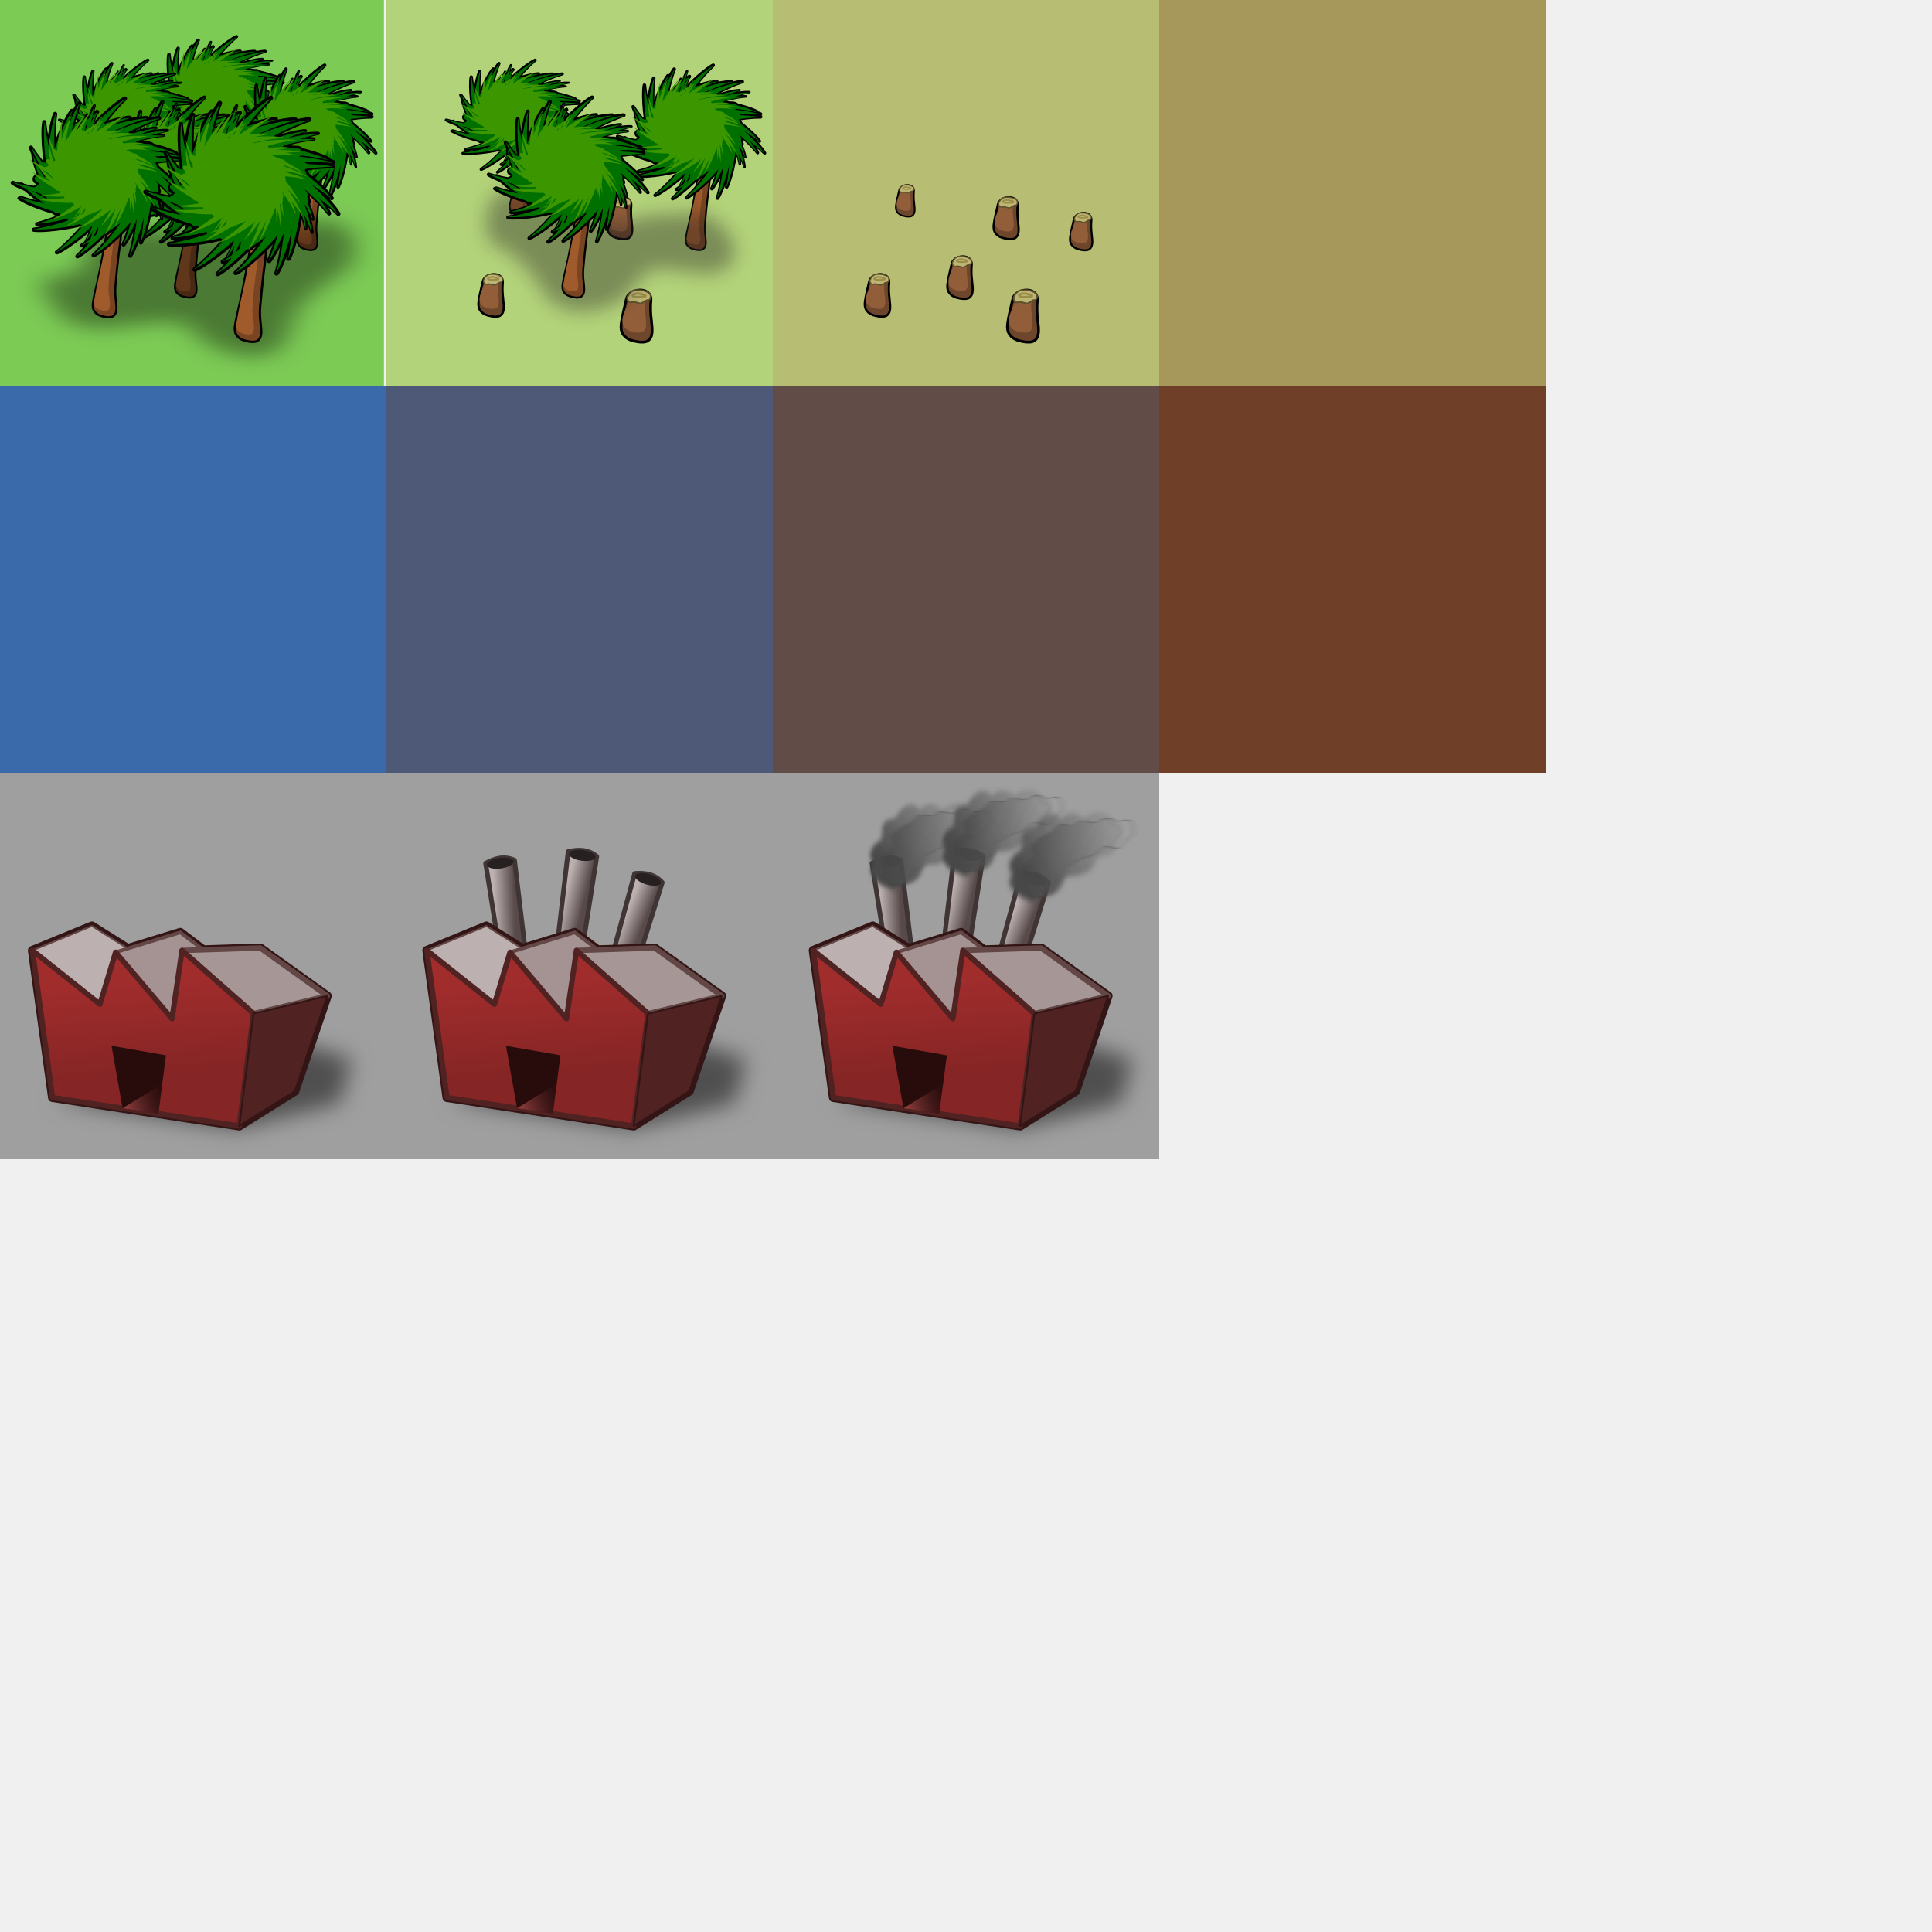
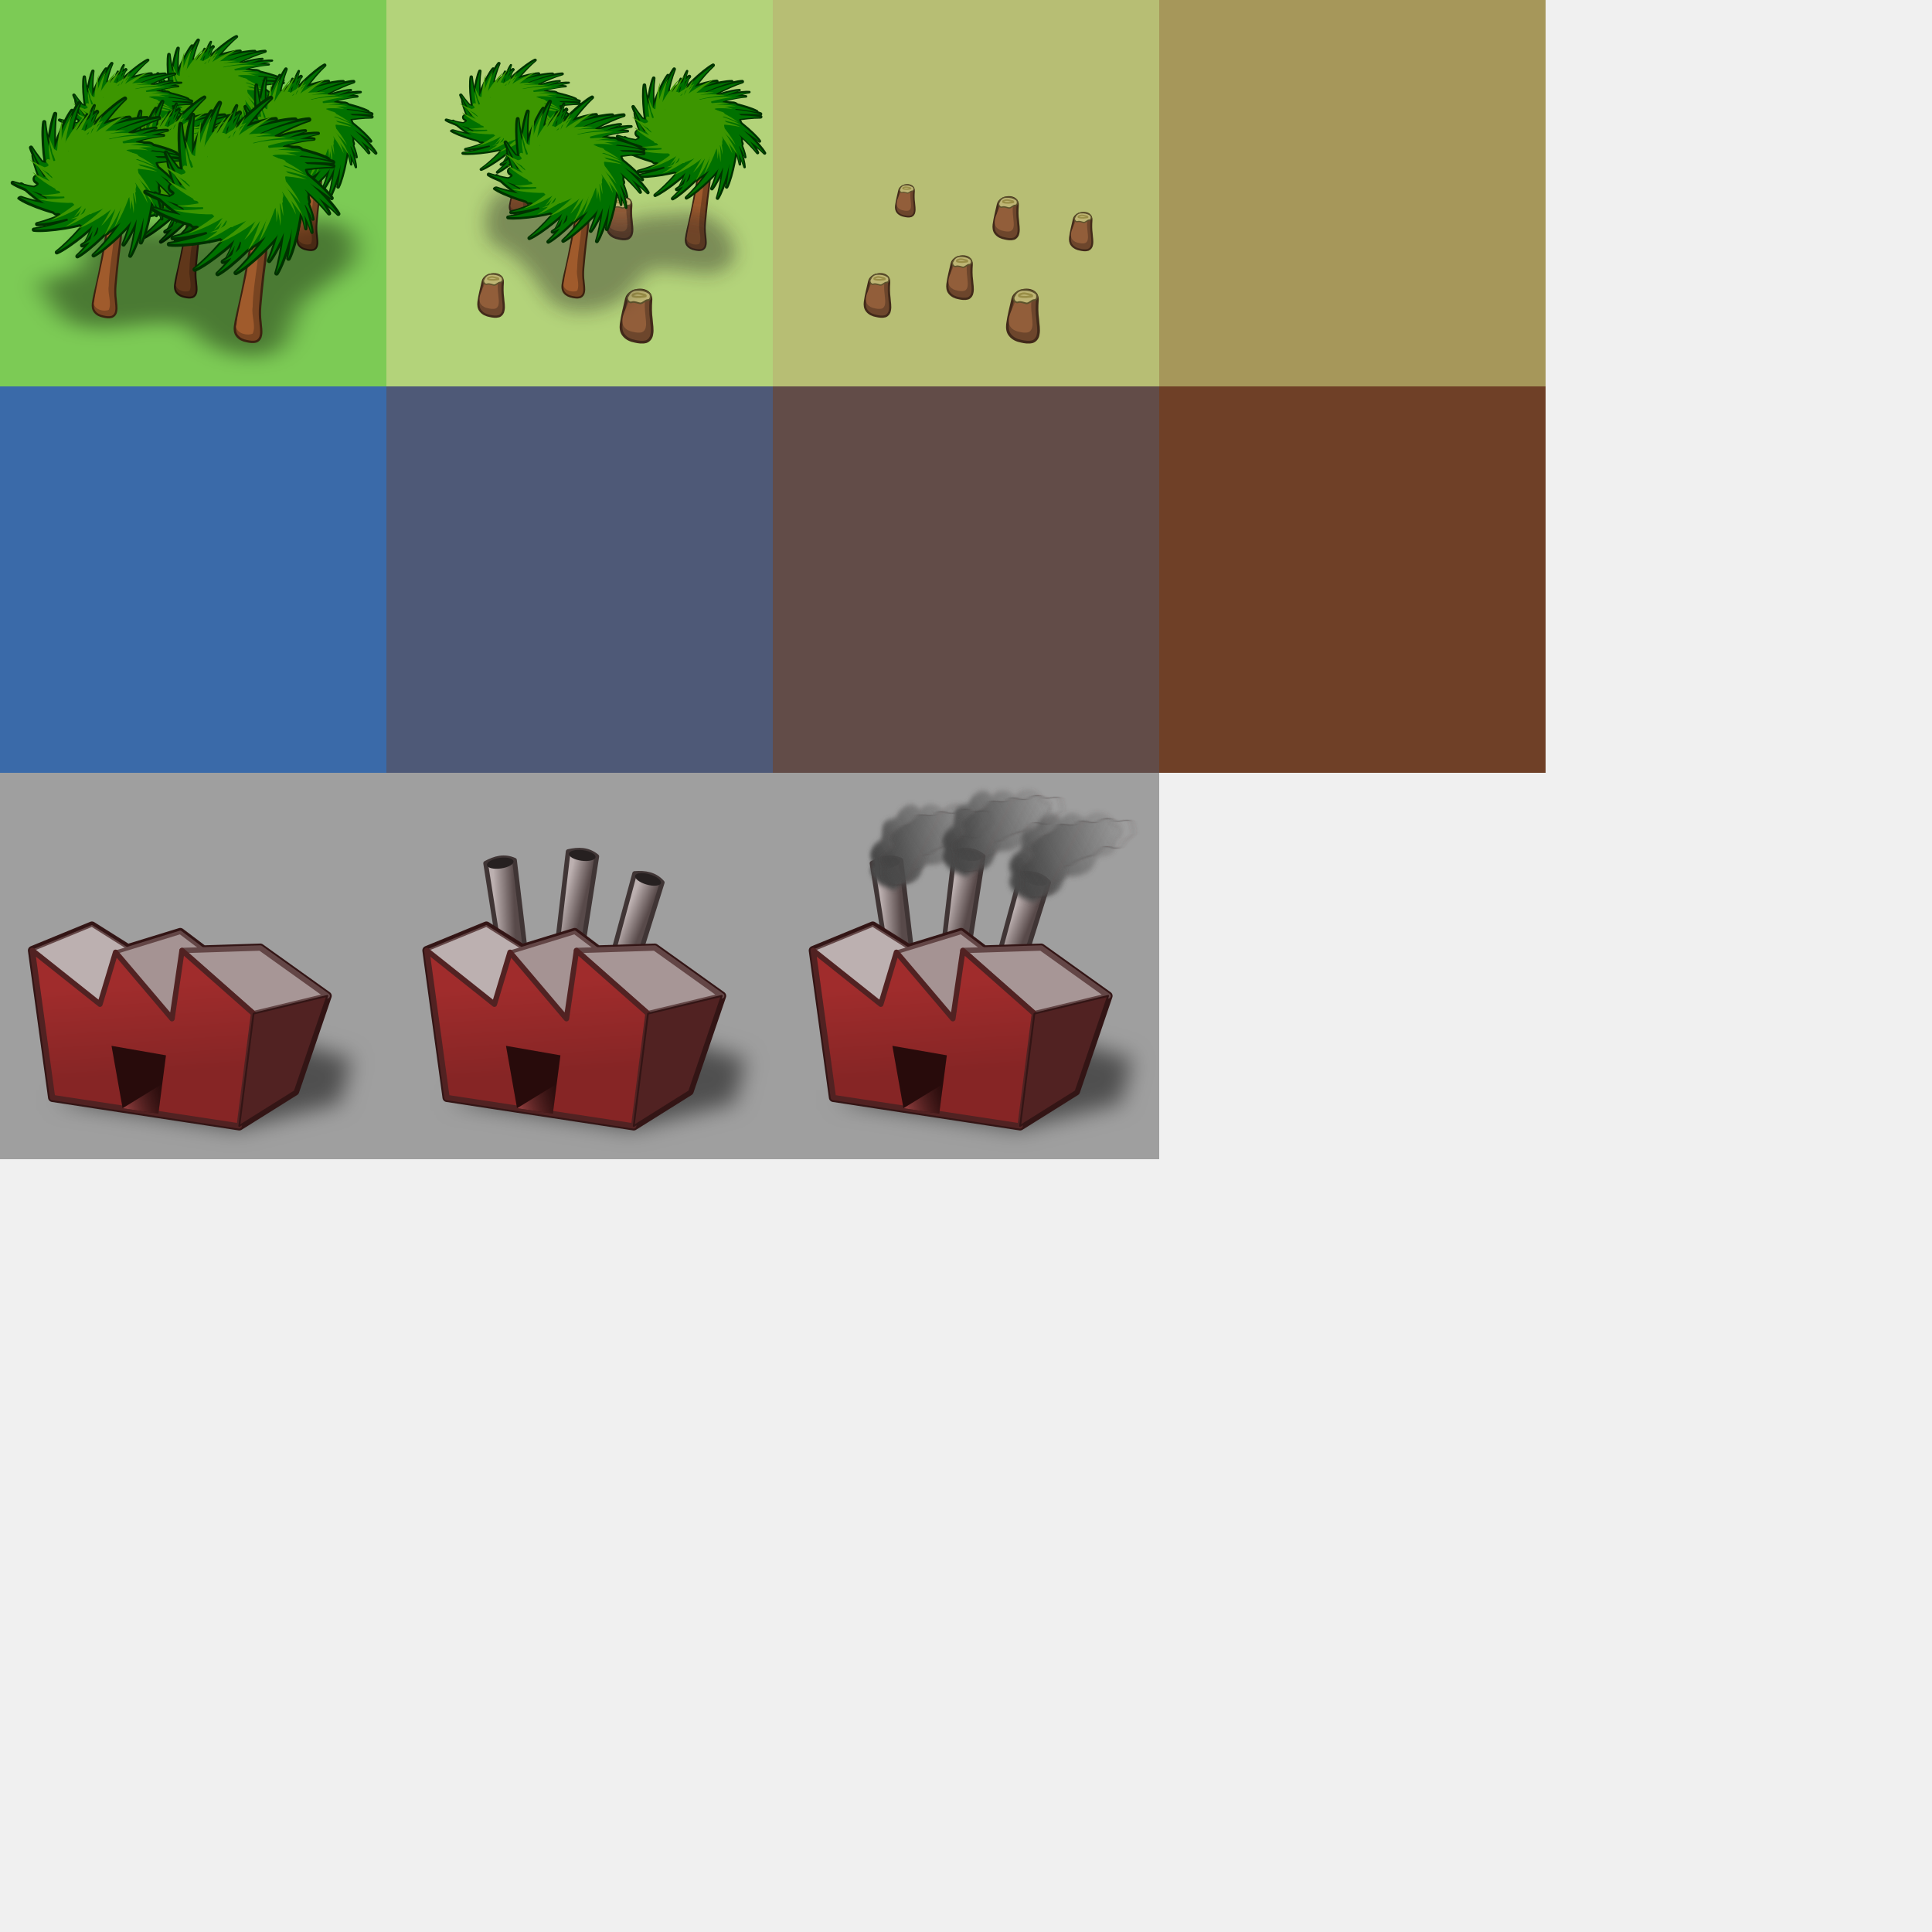
<svg xmlns="http://www.w3.org/2000/svg" xmlns:xlink="http://www.w3.org/1999/xlink" width="480" height="480" id="svg2" version="1.1">
  <defs id="defs4">
    <linearGradient id="linearGradient5169">
      <stop id="stop5171" offset="0" style="stop-color:#322e2e;stop-opacity:0.537" />
      <stop id="stop5173" offset="1" style="stop-color:#666666;stop-opacity:0;" />
    </linearGradient>
    <linearGradient id="linearGradient5163">
      <stop id="stop5165" offset="0" style="stop-color:#403535;stop-opacity:1;" />
      <stop id="stop5167" offset="1" style="stop-color:#322e2e;stop-opacity:0.537" />
    </linearGradient>
    <linearGradient id="linearGradient5111">
      <stop style="stop-color:#403535;stop-opacity:1;" offset="0" id="stop5113" />
      <stop style="stop-color:#403535;stop-opacity:0;" offset="1" id="stop5115" />
    </linearGradient>
    <linearGradient id="linearGradient5099">
      <stop style="stop-color:#484848;stop-opacity:1;" offset="0" id="stop5101" />
      <stop style="stop-color:#666666;stop-opacity:0;" offset="1" id="stop5103" />
    </linearGradient>
    <linearGradient id="linearGradient5028">
      <stop style="stop-color:#bcb0b0;stop-opacity:1;" offset="0" id="stop5030" />
      <stop style="stop-color:#584a4a;stop-opacity:1" offset="1" id="stop5032" />
    </linearGradient>
    <linearGradient id="linearGradient4726">
      <stop style="stop-color:#862525;stop-opacity:1" offset="0" id="stop4728" />
      <stop style="stop-color:#a02c2c;stop-opacity:1" offset="1" id="stop4730" />
    </linearGradient>
    <linearGradient id="linearGradient4603">
      <stop style="stop-color:#903d3d;stop-opacity:1" offset="0" id="stop4605" />
      <stop style="stop-color:#512222;stop-opacity:0;" offset="1" id="stop4607" />
    </linearGradient>
    <linearGradient id="linearGradient4479">
      <stop style="stop-color:#3d70b3;stop-opacity:1;" offset="0" id="stop4481" />
      <stop style="stop-color:#6f4026;stop-opacity:1;" offset="1" id="stop4483" />
    </linearGradient>
    <linearGradient id="linearGradient3947">
      <stop style="stop-color:#00c900;stop-opacity:1;" offset="0" id="stop3949" />
      <stop style="stop-color:#004400;stop-opacity:1" offset="1" id="stop3951" />
    </linearGradient>
    <filter id="filter4748" x="-0.077" width="1.155" y="-0.338" height="1.675">
      <feGaussianBlur stdDeviation="5.909" id="feGaussianBlur4750" />
    </filter>
    <linearGradient xlink:href="#linearGradient5028" id="linearGradient5076" gradientUnits="userSpaceOnUse" gradientTransform="matrix(0.9999964,-0.00267476,0.00267476,0.9999964,-9.179959,18.57026)" x1="-370.317" y1="-140.585" x2="-357.65" y2="-139.17" />
    <filter id="filter5107">
      <feGaussianBlur stdDeviation="1.806" id="feGaussianBlur5109" />
    </filter>
    <linearGradient xlink:href="#linearGradient5099" id="linearGradient5149" gradientUnits="userSpaceOnUse" gradientTransform="translate(0,2)" x1="-390.435" y1="-163.876" x2="-317.596" y2="-216.854" />
    <linearGradient xlink:href="#linearGradient5111" id="linearGradient5151" gradientUnits="userSpaceOnUse" x1="-317.596" y1="-214.854" x2="-390.435" y2="-161.876" />
    <linearGradient xlink:href="#linearGradient5169" id="linearGradient5159" gradientUnits="userSpaceOnUse" gradientTransform="translate(0,2)" x1="-418.018" y1="-220.044" x2="-346.829" y2="-152.878" />
    <linearGradient xlink:href="#linearGradient5163" id="linearGradient5161" gradientUnits="userSpaceOnUse" x1="-346.829" y1="-150.878" x2="-418.018" y2="-218.044" />
    <linearGradient xlink:href="#linearGradient4726" id="linearGradient5227" gradientUnits="userSpaceOnUse" x1="-290.5" y1="-103.006" x2="-294.015" y2="-153.006" />
    <linearGradient xlink:href="#linearGradient4603" id="linearGradient5229" gradientUnits="userSpaceOnUse" x1="-248.353" y1="-31.778" x2="-225.702" y2="-40.092" />
    <filter id="filter5253" x="-0.103" width="1.205" y="-0.166" height="1.333">
      <feGaussianBlur stdDeviation="3.351" id="feGaussianBlur5255" />
    </filter>
    <filter id="filter5261" x="-0.084" width="1.167" y="-0.213" height="1.426">
      <feGaussianBlur stdDeviation="2.212" id="feGaussianBlur5263" />
    </filter>
  </defs>
  <g id="layer1" transform="translate(0,-572.3622)" />
  <g id="layer2" transform="translate(0,224)">
    <path style="fill-rule:nonzero" d="m -317.088,-91.022 c -5.572,3.992 -33.819,4.686 -42.39,2.543 13.637,-0.275 35.296,-5.117 37.857,-7.857" id="path3039" />
    <g id="g3896" transform="translate(-189.4975,-33.53706)">
      <path id="path3813" d="m -122.152,-30.936 c -0.822,0.68 -0.333,1.809 0.426,2.364 0.638,0.699 0.043,1.994 -1.05,1.97 -1.062,0.398 -1.316,1.526 -1.214,2.42 -0.116,0.858 -1.556,1.584 -2.329,0.844 -0.831,-0.69 -1.172,-1.885 -2.395,-2.167 -2.091,0.085 -3.876,1.631 -6.036,1.182 -1.238,-0.312 -2.053,-1.368 -2.264,-2.42 -0.759,-1.468 -3.409,-1.666 -4.56,-0.45 -0.898,0.617 -2.059,1.239 -3.248,0.872 -1.054,-0.12 -2.418,0.037 -2.92,0.957 -0.353,2.384 -0.578,4.834 -1.706,7.064 -0.22,0.971 -0.764,2.142 0.066,3.011 0.966,0.734 2.373,0.927 3.182,1.829 0.512,1.03 -1.124,2.273 -2.198,1.548 -1.455,-0.576 -1.586,-2.162 -2.69,-3.039 -1.031,-0.342 -1.976,0.721 -1.739,1.548 -0.04,1.977 -0.483,4.034 0.361,5.938 0.826,0.758 2.103,0.803 3.149,1.21 0.87,0.672 0.009,1.908 -1.017,1.97 -1.889,0.442 -4.075,-1.049 -3.773,-2.758 -0.223,-0.82 0.061,-1.885 -0.853,-2.448 -1.083,-0.106 -1.65,0.933 -1.739,1.717 -0.16,1.289 -1.063,2.367 -1.607,3.546 -0.825,0.792 -2.271,0.556 -3.215,0.056 -0.978,-0.306 -2.505,0.012 -2.624,1.041 0.165,1.807 1.043,3.769 3.018,4.644 0.998,0.352 2.378,-0.058 3.084,0.816 0.541,1.316 -0.505,2.603 -1.443,3.574 -1.172,0.97 -2.958,0.598 -4.33,0.197 -1.002,-0.228 -2.129,-0.345 -3.084,0.084 -1.146,1.016 -0.678,2.884 0.755,3.518 0.725,0.512 1.804,1.154 1.509,2.083 -0.629,1.334 -2.658,1.484 -3.412,2.73 -0.309,0.986 0.771,1.837 1.804,2.054 1.501,0.595 3.301,1.17 3.969,2.589 0.989,1.078 2.818,1.276 3.707,2.448 0.088,1.638 -0.509,3.218 -0.853,4.812 -0.814,0.91 0.239,1.404 1.274,1.246 1.009,-0.006 2.108,0.059 2.826,0.752 1.263,1.182 1.463,3.013 3.051,3.968 1.007,0.228 2.08,-0.375 3.051,0.056 0.931,0.682 1.089,2.078 2.428,2.336 1.016,0.228 2.405,0.171 2.952,1.098 0.695,0.931 0.477,2.389 1.771,2.955 1.452,0.437 2.558,-1.109 4.002,-0.76 2.59,0.96 4.265,3.13 6.889,4.024 1.112,0.346 2.176,-0.252 3,-0.842 1.053,-0.718 2.304,-1.458 3.726,-1.212 1.452,0.232 2.072,1.528 2.883,2.434 1.308,1.659 2.976,3.141 5.023,4.123 0.82,0.248 2.039,-0.258 1.837,-1.098 -0.255,-1.145 -1.1,-2.124 -1.307,-3.28 -0.373,-0.914 -0.124,-2.018 0.78,-2.639 0.865,-0.774 2.035,-1.465 3.309,-1.52 1.535,0.183 2.645,1.599 4.304,1.305 2.715,-0.333 4.565,-2.445 7.25,-2.842 2.708,-0.307 5.446,-0.14 8.168,-0.225 1.115,-0.192 1.054,-1.753 -0.033,-1.942 -0.81,-0.265 -1.917,-0.808 -1.706,-1.689 0.343,-0.92 1.794,-0.975 2.665,-0.602 0.964,0.482 2.537,-0.44 2.026,-1.396 -0.464,-0.759 -0.923,-1.843 -0.066,-2.533 1.469,-1.079 3.505,-1.291 5.052,-2.251 0.908,-0.853 0.347,-2.374 1.601,-3.021 0.963,-0.551 2.146,-1.204 2.139,-2.326 -0.167,-0.831 -0.225,-2.031 0.897,-2.375 0.975,-0.238 2.068,-0.891 1.924,-1.875 -0.617,-1.371 -0.913,-2.872 -0.59,-4.334 0.012,-1.141 -0.642,-2.186 -1.476,-3.039 -0.812,-1.506 0.045,-3.144 0.853,-4.503 1.083,-2.493 0.313,-5.248 -0.9,-7.596 -0.483,-0.749 -0.539,-1.887 0.44,-2.366 0.904,-0.191 1.721,-1.043 1.345,-1.857 -1.134,-1.184 -2.813,-1.84 -4.236,-2.726 -0.78,-0.453 -2.094,-0.819 -2.095,-1.773 0.158,-0.847 1.169,-1.216 1.837,-1.721 1.253,-1.182 0.652,-3.232 -0.983,-3.916 -1.427,-0.652 -3.086,-0.306 -4.627,-0.418 -1.94,0.024 -3.887,-0.018 -5.806,-0.281 -1.003,-0.41 -0.908,-1.802 0,-2.251 0.751,-0.783 1.178,-1.891 0.722,-2.871 -1.126,-0.971 -2.818,-0.537 -4.226,-0.75 -1.14,-0.088 -2.455,-0.754 -2.466,-1.839 -0.272,-0.893 -1.582,-1.501 -2.545,-0.993 -2.241,0.615 -3.764,2.291 -5.787,3.244 -1.693,0.355 -3.126,-0.738 -4.421,-1.502 -3,-1.851 -5.911,-3.811 -8.898,-5.674 -0.186,-0.057 -0.393,-0.123 -0.59,-0.056 z" style="fill-rule:nonzero" />
      <use height="256" width="256" transform="matrix(0.9425546,0.3340522,-0.3340522,0.9425546,125.8962,213.8068)" id="use3043" xlink:href="#path3039" y="0" x="0" />
      <use x="0" y="0" xlink:href="#path3039" id="use3815" transform="matrix(0.7952308,0.6063069,-0.6063069,0.7952308,55.0518,299.7547)" width="256" height="256" />
      <use height="256" width="256" transform="matrix(0.5102346,0.8600353,-0.8600353,0.5102346,-62.83065,339.3571)" id="use3817" xlink:href="#path3039" y="0" x="0" />
      <use x="0" y="0" xlink:href="#path3039" id="use3819" transform="matrix(0.2360253,0.6788208,-0.6788208,0.2360253,-144.0045,255.6208)" width="256" height="256" />
      <use x="0" y="0" xlink:href="#path3039" id="use3821" transform="matrix(-0.1612907,0.9869069,-0.9869069,-0.1612907,-297.9863,301.3031)" width="256" height="256" />
      <use height="256" width="256" transform="matrix(-0.4053393,0.9141663,-0.9141663,-0.4053393,-367.1319,251.3357)" id="use3823" xlink:href="#path3039" y="0" x="0" />
      <use x="0" y="0" xlink:href="#path3039" id="use3825" transform="matrix(-0.7182477,0.6957875,-0.6957875,-0.7182477,-442.1298,145.9904)" width="256" height="256" />
      <use height="256" width="256" transform="matrix(-0.9572468,0.2892724,-0.2892724,-0.9572468,-468.76,-17.18408)" id="use3827" xlink:href="#path3039" y="0" x="0" />
      <use height="256" width="256" transform="matrix(-0.9746662,0.2236646,-0.2236646,-0.9746662,-456.4706,-42.04203)" id="use3829" xlink:href="#path3039" y="0" x="0" />
      <use x="0" y="0" xlink:href="#path3039" id="use3831" transform="matrix(-0.9598331,0.2805716,-0.2805716,-0.9598331,-447.2946,-20.34293)" width="256" height="256" />
      <use height="256" width="256" transform="matrix(-0.9995961,-0.02841941,0.02841941,-0.9995961,-418.6081,-105.0312)" id="use3833" xlink:href="#path3039" y="0" x="0" />
      <use x="0" y="0" xlink:href="#path3039" id="use3835" transform="matrix(-0.9661133,-0.2581185,0.2581185,-0.9661133,-389.6741,-189.0417)" width="256" height="256" />
      <use x="0" y="0" xlink:href="#path3039" id="use3837" transform="matrix(-0.9911846,-0.1324878,0.1324878,-0.9911846,-406.5011,-144.1013)" width="256" height="256" />
      <use height="256" width="256" transform="matrix(0.2348917,-0.9720216,0.9720216,0.2348917,79.75161,-275.4604)" id="use3839" xlink:href="#path3039" y="0" x="0" />
      <use x="0" y="0" xlink:href="#path3039" id="use3841" transform="matrix(0.3239729,-0.9460664,0.9460664,0.3239729,101.7295,-248.7149)" width="256" height="256" />
      <use height="256" width="256" transform="matrix(0.7542452,-0.6565929,0.6565929,0.7542452,204.3635,-106.8386)" id="use3843" xlink:href="#path3039" y="0" x="0" />
      <use height="256" width="256" transform="matrix(0.862171,-0.5066175,0.5066175,0.862171,221.5612,-50.53868)" id="use3845" xlink:href="#path3039" y="0" x="0" />
      <use x="0" y="0" xlink:href="#path3039" id="use3847" transform="matrix(0.7500347,-0.6613985,0.6613985,0.7500347,191.5475,-108.2746)" width="256" height="256" />
      <use height="256" width="256" transform="matrix(0.9767203,-0.2145166,0.2145166,0.9767203,204.3634,49.33083)" id="use3849" xlink:href="#path3039" y="0" x="0" />
      <use x="0" y="0" xlink:href="#path3039" id="use3851" transform="matrix(0.9935091,-0.1137526,0.1137526,0.9935091,199.1089,91.01349)" width="256" height="256" />
      <use x="0" y="0" xlink:href="#path3039" id="use3853" transform="matrix(0.8882709,0.3412647,-0.9051331,0.8132033,61.0486,215.6392)" width="256" height="256" />
      <use height="256" width="256" transform="matrix(0.05624427,0.998417,-0.998417,0.05624427,-228.7075,330.5885)" id="use3855" xlink:href="#path3039" y="0" x="0" />
      <use height="256" width="256" transform="matrix(-0.3908687,0.9204464,-0.9204464,-0.3908687,-357.231,249.377)" id="use3857" xlink:href="#path3039" y="0" x="0" />
      <use height="256" width="256" transform="matrix(0.4265077,-0.9044839,0.9044839,0.4265077,130.112,-232.758)" id="use3859" xlink:href="#path3039" y="0" x="0" />
      <use x="0" y="0" xlink:href="#path3039" id="use3861" transform="matrix(-0.2522536,-0.6447648,0.6447648,-0.2522536,-108.4882,-226.227)" width="256" height="256" />
      <use height="256" width="256" transform="matrix(-0.1914074,-0.6653696,0.6653696,-0.1914074,-85.40783,-219.767)" id="use3863" xlink:href="#path3039" y="0" x="0" />
      <use x="0" y="0" xlink:href="#path3039" id="use3865" transform="matrix(-0.1167281,-0.6824427,0.6824427,-0.1167281,-61.04403,-221.628)" width="256" height="256" />
      <use height="256" width="256" transform="matrix(-0.6746509,-0.5940273,0.5940273,-0.6746509,-252.7008,-258.925)" id="use3867" xlink:href="#path3039" y="0" x="0" />
      <use x="0" y="0" xlink:href="#path3039" id="use3869" transform="matrix(-0.616689,-0.6540006,0.6540006,-0.616689,-222.2226,-265.1995)" width="256" height="256" />
      <use height="256" width="256" transform="matrix(-0.5406625,-0.7181268,0.7181268,-0.5406625,-195.2129,-281.84)" id="use3871" xlink:href="#path3039" y="0" x="0" />
      <use x="0" y="0" xlink:href="#path3039" id="use3874" transform="matrix(0.8031165,-0.595822,0.595822,0.8031165,189.9656,-82.84171)" width="256" height="256" />
      <use height="256" width="256" transform="matrix(0.2194167,-0.6566657,0.6566657,0.2194167,13.89209,-165.6443)" id="use3876" xlink:href="#path3039" y="0" x="0" />
      <use x="0" y="0" xlink:href="#path3039" id="use3878" transform="matrix(0.2793355,-0.6335023,0.6335023,0.2793355,27.47427,-145.897)" width="256" height="256" />
      <use height="256" width="256" transform="matrix(0.3476127,-0.5987645,0.5987645,0.3476127,47.37306,-131.7161)" id="use3880" xlink:href="#path3039" y="0" x="0" />
      <use height="256" width="256" transform="matrix(-0.7521062,0.6590419,-0.6590419,-0.7521062,-430.853,120.1381)" id="use3882" xlink:href="#path3039" y="0" x="0" />
      <use x="0" y="0" xlink:href="#path3039" id="use3884" transform="matrix(-0.1653938,0.6723083,-0.6723083,-0.1653938,-248.6397,188.3763)" width="256" height="256" />
      <use height="256" width="256" transform="matrix(-0.2269951,0.6540846,-0.6540846,-0.2269951,-263.7799,169.7965)" id="use3886" xlink:href="#path3039" y="0" x="0" />
      <use x="0" y="0" xlink:href="#path3039" id="use3888" transform="matrix(-0.2978664,0.6250033,-0.6250033,-0.2978664,-284.764,157.2776)" width="256" height="256" />
      <use height="256" width="256" transform="matrix(-0.6712208,0.1697534,-0.1697534,-0.6712208,-336.032,-27.44572)" id="use3890" xlink:href="#path3039" y="0" x="0" />
      <use x="0" y="0" xlink:href="#path3039" id="use3892" transform="matrix(-0.6840651,0.1068102,-0.1068102,-0.6840651,-326.7402,-49.53854)" width="256" height="256" />
      <use height="256" width="256" transform="matrix(-0.6916778,0.03058342,-0.03058342,-0.6916778,-325.5438,-73.94401)" id="use3894" xlink:href="#path3039" y="0" x="0" />
    </g>
    <g id="g3990" transform="translate(-70.2056,-98.99495)">
      <g id="g4019" transform="translate(-5.050763,-26.76904)">
-         <use x="0" y="0" xlink:href="#path3029" id="use4043" width="256" height="256" style="stroke:#000000;stroke-width:3;stroke-miterlimit:4;stroke-opacity:1;stroke-dasharray:none" />
+         <use x="0" y="0" xlink:href="#path3029" id="use4043" width="256" height="256" style="stroke:#3c2210;stroke-width:3;stroke-miterlimit:4;stroke-opacity:1;stroke-dasharray:none" />
        <path style="fill:#784421" d="m -113.906,24.25 c -0.535,4.78 0.227,9.57 0.781,14.312 0.787,6.3 2.033,12.53 3.232,18.762 1.072,5.18 2.063,10.4 2.295,15.697 0.333,3.966 -0.029,7.954 -0.558,11.885 -1.006,6.112 -2.085,12.212 -3.303,18.286 -1.006,5.261 -2.012,10.524 -3.269,15.732 -1.007,4.64 -2.304,9.229 -2.91,13.946 -0.212,1.878 -0.043,3.944 1.232,5.443 1.396,1.8 3.596,2.731 5.788,3.12 1.891,0.423 3.922,0.761 5.817,0.212 1.369,-0.514 2.317,-1.859 2.502,-3.291 0.598,-2.708 -0.099,-5.467 -0.24,-8.186 -0.469,-3.49 -0.492,-7.022 -0.206,-10.529 0.563,-6.926 1.317,-13.836 2.101,-20.741 0.705,-5.926 1.706,-11.82 2.053,-17.784 0.306,-3.626 0.348,-7.281 -0.109,-10.897 -0.512,-4.111 -1.637,-8.113 -2.6,-12.134 -1.501,-5.865 -3.028,-11.744 -3.826,-17.755 -0.676,-4.439 -1.044,-8.917 -1.405,-13.391 -0.588,-1.54 -2.363,-1.933 -3.75,-2.438 -1.157,-0.393 -2.282,-0.885 -3.469,-1.188 -0.052,0.312 -0.104,0.625 -0.156,0.938 z m 7.625,-0.062 c 0.153,-0.088 -0.153,-0.088 0,0 z" id="path3029" />
        <path style="fill:#a05b2c;fill-opacity:1;stroke:none" d="m -114.062,24.094 c -0.217,21.708 10.544,42.98 4.925,64.736 -2.031,14.879 -6.608,29.325 -8.55,44.108 0.756,4.322 7.221,5.976 10.812,4.406 2.297,-5.101 -0.966,-11.577 -0.031,-17.156 0.384,-17.847 5.775,-35.369 4.031,-53.219 -3.15,-13.711 -6.951,-27.648 -7.812,-41.656 -0.969,-0.583 -2.444,-1.009 -3.375,-1.219 z" id="path4001" />
      </g>
      <g id="g3985">
-         <use style="fill:none;stroke:#000000;stroke-width:3;stroke-linejoin:round;stroke-miterlimit:4;stroke-dasharray:none" transform="translate(191.4975,42.52691)" height="256" width="256" id="use3944" xlink:href="#g3896" y="0" x="0" />
+         <use style="fill:none;stroke:#003100;stroke-width:3;stroke-linejoin:round;stroke-miterlimit:4;stroke-dasharray:none;stroke-opacity:1" transform="translate(191.4975,42.52691)" height="256" width="256" id="use3944" xlink:href="#g3896" y="0" x="0" />
        <use x="0" y="0" xlink:href="#g3896" id="use3942" width="256" height="256" transform="matrix(0.9999601,0.00893412,-0.00893412,0.9999601,191.258,45.29892)" style="fill:#007100;fill-opacity:1" />
        <use style="fill:#3c9600;fill-opacity:1" transform="matrix(0.7360336,0.1753434,-0.1620484,0.7559393,101.5106,85.5347)" height="256" width="256" id="use3965" xlink:href="#g3896" y="0" x="0" />
      </g>
    </g>
    <g id="g4070" transform="matrix(0.9935966,0,0,1,0,-192)">
-       <rect transform="translate(0,-224)" y="192" x="0" height="96" width="96" id="rect4049" style="fill:#7ccb55;fill-opacity:1;fill-rule:nonzero;stroke:none" />
+       <rect y="-32" x="0" height="96" width="96.619" id="rect4049" style="fill:#7ccb55;fill-opacity:1;fill-rule:nonzero;stroke:none" />
      <use height="256" width="256" transform="matrix(0.2888636,0,0,0.2612486,108.3379,13.73415)" id="use4041" xlink:href="#g3990" y="0" x="0" />
      <use x="0" y="0" xlink:href="#g3990" id="use4037" transform="matrix(0.2717128,0,0,0.2457373,83.2483,17.394)" width="256" height="256" />
      <use height="256" width="256" transform="matrix(0.3164693,0,0,0.3164693,105.0328,36.5782)" id="use4023" xlink:href="#g3990" y="0" x="0" />
      <use height="256" width="256" transform="matrix(0.2923312,0,0,0.2923312,130.9873,25.20194)" id="use4035" xlink:href="#g3990" y="0" x="0" />
      <path style="opacity:0.4;fill:#000000;fill-opacity:1;stroke:none;filter:url(#filter5253)" d="M 46.669,53.414 C 33.234,52 35.355,54.884 24.749,54.884 c -10.607,0 -11.314,-9.228 -14.142,-13.824 -2.828,-4.596 7.425,-3.536 9.546,-6.718 2.121,-3.182 0.707,-13.789 4.95,-14.496 4.243,-0.707 30.052,1.768 38.891,1.768 8.839,0 15.556,-8.132 20.153,-3.536 4.596,4.596 4.43,0.925 4.43,12.239 0,3.232 -8.389,9.991 -11.693,14.185 -6.275,7.964 -2.453,20.389 -13.242,20.48 C 51.966,65.082 46.669,53.414 46.669,53.414 z" id="path4491" transform="matrix(1,0,0,0.7041061,0,10.7563)" />
      <use height="256" width="256" transform="matrix(0.3457991,0,0,0.3457991,90.17866,40.97535)" id="use4039" xlink:href="#g3990" y="0" x="0" />
      <use x="0" y="0" xlink:href="#g3990" id="use4033" transform="matrix(0.3857239,0,0,0.3857239,133.4375,46.42223)" width="256" height="256" />
    </g>
    <g id="g4314" transform="translate(31.1127,-120.2082)">
-       <use height="480" width="480" style="stroke:#000000;stroke-width:3;stroke-miterlimit:4;stroke-opacity:1;stroke-dasharray:none" id="use4262" xlink:href="#path4259" y="0" x="0" />
+       <use height="480" width="480" style="stroke:#422a1a;stroke-width:3;stroke-miterlimit:4;stroke-opacity:1;stroke-dasharray:none" id="use4262" xlink:href="#path4259" y="0" x="0" />
      <path style="fill:#6d462c;fill-opacity:1" d="m -174.729,118.924 c -1.007,4.64 -2.304,9.229 -2.91,13.946 -0.212,1.878 -0.043,3.944 1.232,5.443 1.396,1.8 3.596,2.731 5.788,3.12 1.891,0.423 3.922,0.761 5.817,0.212 1.369,-0.514 2.317,-1.859 2.502,-3.291 0.598,-2.708 -0.099,-5.467 -0.24,-8.186 -0.469,-3.49 -0.492,-7.022 -0.206,-10.529 0.563,-6.926 -10.725,-5.923 -11.983,-0.715 z" id="path4259" />
      <path id="path4286" d="m -173.973,119.23 c -0.841,3.872 -3.173,6.702 -3.678,10.639 -0.177,1.568 -0.036,3.291 1.028,4.542 1.165,1.502 3.001,2.279 4.83,2.604 1.578,0.353 3.273,0.635 4.854,0.177 1.142,-0.429 1.934,-1.552 2.088,-2.746 0.499,-2.26 -0.082,-4.562 -0.2,-6.832 -0.391,-2.913 -0.41,-5.861 -0.172,-8.787 0.47,-5.78 -7.701,-3.943 -8.75,0.403 z" style="fill:#925e3a;fill-opacity:1" />
      <path id="path4292" d="m -170.202,114 c -1.698,0.075 -3.468,1.124 -4.303,3.089 -1.482,1.722 0.395,4.34 2.046,3.577 1.564,-0.396 3.006,0.41 4.508,0.664 1.571,0.046 2.667,-1.726 4.21,-1.859 1.89,0.257 2.158,-3.321 0.466,-3.964 -2.056,-1.382 -4.426,-1.669 -6.716,-1.518 l -0.212,0.01 0,0 z" style="fill:#beb574;fill-opacity:1;stroke:#5c522c;stroke-width:0.884px;stroke-linecap:butt;stroke-linejoin:miter;stroke-opacity:1" />
      <path id="path4306" d="m -169.935,115.902 c -0.704,0.23 -2.569,0.435 -2.071,1.42 1.253,0.596 2.653,0.386 3.989,0.494 1.026,-0.237 2.135,-0.088 3.118,-0.409 0.341,-0.92 -1.588,-0.924 -2.257,-1.185 -0.92,-0.223 -1.825,-0.428 -2.779,-0.32 z" style="fill:#ffffff;fill-opacity:0;stroke:#998e47;stroke-width:1.145px;stroke-linecap:butt;stroke-linejoin:miter;stroke-opacity:1" />
    </g>
    <g id="g4428">
      <rect style="fill:#b3d37a;fill-opacity:1;fill-rule:nonzero;stroke:none" id="rect4115" width="96" height="96" x="96" y="-224" />
      <use height="480" width="480" transform="matrix(0.3632268,0,0,0.3632268,204.3772,-172.7345)" id="use4343" xlink:href="#g4314" y="0" x="0" />
      <use height="256" width="256" transform="matrix(0.2717128,0,0,0.2457373,179.2483,-174.606)" id="use4119" xlink:href="#g3990" y="0" x="0" />
      <use x="0" y="0" xlink:href="#g3990" id="use4123" transform="matrix(0.2923312,0,0,0.2923312,226.9873,-166.7981)" width="256" height="256" />
      <use height="480" width="480" transform="matrix(0.367988,0,0,0.367988,173.0749,-153.5866)" id="use4328" xlink:href="#g4314" y="0" x="0" />
      <use x="0" y="0" xlink:href="#g4314" id="use4341" transform="matrix(0.4517023,0,0,0.4517023,220.8423,-149.1311)" width="480" height="480" />
      <path style="opacity:0.4;fill:#262020;fill-opacity:1;stroke:none;filter:url(#filter5261)" d="m 121.767,-163.848 c -2.18,-3.961 -1.293,-9.397 2.165,-12.351 6.045,-1.564 11.767,1.788 17.5,3.142 4.366,1.559 8.652,3.336 13.034,4.852 5.102,-3.217 11.368,-1.937 17.017,-2.983 5.661,0.04 11.191,4.841 11.187,10.664 -1.168,3.989 -6.122,5.269 -9.753,4.232 -3.655,-0.355 -7.305,-1.162 -10.994,-0.828 -4.099,2.549 -5.925,8.093 -10.951,9.246 -5.048,2.025 -11.899,1.871 -15.453,-2.8 -2.632,-4.336 -5.703,-8.621 -10.201,-11.181 -1.137,-0.745 -2.324,-1.412 -3.553,-1.993 z" id="path5231" />
      <use x="0" y="0" xlink:href="#g3990" id="use4121" transform="matrix(0.3164693,0,0,0.3164693,201.0328,-155.4218)" width="256" height="256" />
    </g>
    <g id="g4437">
      <rect y="-224" x="192" height="96" width="96" id="rect4133" style="fill:#b7be74;fill-opacity:1;fill-rule:nonzero;stroke:none" />
      <use x="0" y="0" xlink:href="#g4314" id="use4416" transform="matrix(0.3632268,0,0,0.3632268,300.3772,-172.7345)" width="480" height="480" />
      <use x="0" y="0" xlink:href="#g4314" id="use4418" transform="matrix(0.367988,0,0,0.367988,269.0749,-153.5866)" width="480" height="480" />
      <use height="480" width="480" transform="matrix(0.4517023,0,0,0.4517023,316.8423,-149.1311)" id="use4420" xlink:href="#g4314" y="0" x="0" />
      <use height="480" width="480" transform="matrix(0.367988,0,0,0.367988,289.581,-158.006)" id="use4422" xlink:href="#g4314" y="0" x="0" />
      <use x="0" y="0" xlink:href="#g4314" id="use4424" transform="matrix(0.2743311,0,0,0.2743311,262.9823,-176.3372)" width="480" height="480" />
      <use height="480" width="480" transform="matrix(0.3241794,0,0,0.3241794,313.5972,-169.0973)" id="use4426" xlink:href="#g4314" y="0" x="0" />
    </g>
    <rect y="-224" x="288" height="96" width="96" id="rect4450" style="fill:#a6975a;fill-opacity:1;fill-rule:nonzero;stroke:none" />
  </g>
  <g id="layer3">
    <rect y="96" x="96" height="96" width="96" id="rect4473" style="fill:#4e5977;fill-opacity:1;fill-rule:nonzero;stroke:none" />
    <rect style="fill:#624c48;fill-opacity:1;fill-rule:nonzero;stroke:none" id="rect4475" width="96" height="96" x="192" y="96" />
    <rect style="fill:#3a6aa9;fill-opacity:1;fill-rule:nonzero;stroke:none" id="rect4487" width="96" height="96" x="0" y="96" />
    <rect y="96" x="288" height="96" width="96" id="rect4489" style="fill:#6f4027;fill-opacity:1;fill-rule:nonzero;stroke:none" />
    <g id="g4570" transform="translate(-92.45436,44.85786)">
      <path style="opacity:0.5;fill:#000000;fill-opacity:1;stroke:none;filter:url(#filter4748)" d="m -296.783,-91.414 132,-33 34,10 -6.5,24.5 -57.5,14.5 z" id="path4734" />
      <path style="fill:none;stroke:#331515;stroke-width:5;stroke-linecap:butt;stroke-linejoin:round;stroke-miterlimit:4;stroke-opacity:1;stroke-dasharray:none" d="m -264.969,-128.25 -33.25,13.656 11.25,82.125 39.125,5.969 19.969,3.031 45.156,6.875 31,-19.406 18.125,-53.219 -37.375,-26.719 -31.844,1 -12.844,-9.719 -29.312,9 -20,-12.594 z" transform="translate(-10.78322,-60.41421)" id="path4711" />
      <path id="path4549" d="m -309,-175 33.236,-13.668 53.639,33.785 -49.144,9.899 z" style="fill:#bcb0b0;fill-opacity:1;stroke:#634646;stroke-width:1px;stroke-linecap:butt;stroke-linejoin:round;stroke-opacity:1" />
      <path style="fill:#a59393;fill-opacity:1;stroke:#634646;stroke-width:2;stroke-linecap:butt;stroke-linejoin:round;stroke-miterlimit:4;stroke-opacity:1;stroke-dasharray:none" d="m -262.545,-173.974 36.102,-11.102 42.484,32.13 -47.091,16.057 z" id="path4562" />
      <path id="path4564" d="m -225.459,-174.974 43.712,-1.378 37.376,26.72 -41.144,9.899 z" style="fill:#a79696;fill-opacity:1;stroke:#634646;stroke-width:3;stroke-linecap:butt;stroke-linejoin:round;stroke-miterlimit:4;stroke-opacity:1;stroke-dasharray:none" />
      <path id="path4527" d="M -297.751,-92.868 -309,-175 l 37.731,30.017 8.724,-28.99 31.495,37.085 5.592,-38.085 39.944,35.242 -7.983,62.721 z" style="fill:url(#linearGradient5227);fill-opacity:1;stroke:#512222;stroke-width:3;stroke-linecap:butt;stroke-linejoin:round;stroke-miterlimit:4;stroke-opacity:1;stroke-dasharray:none" />
      <path id="path4568" d="m -193.498,-77.011 30.984,-19.411 18.143,-53.209 -41.144,9.899 z" style="fill:#512222;fill-opacity:1;stroke:#331515;stroke-width:1px;stroke-linecap:butt;stroke-linejoin:round;stroke-opacity:1" />
      <path style="fill:#280b0b;stroke:none" d="m -258.636,-86.918 -6.175,-34.829 30.406,5.303 -4.248,32.565 z" id="path4581" />
      <path style="fill:url(#linearGradient5229);fill-opacity:1;stroke:none" d="m -247.853,-26.504 22.151,-13.587 -2.169,16.627 z" id="path4601" transform="translate(-10.78322,-60.41421)" />
    </g>
    <g id="g5016">
      <rect style="fill:#9f9f9f;fill-opacity:1;fill-rule:nonzero;stroke:none" id="rect4086" width="96" height="96" x="0" y="192" />
      <use height="480" width="480" transform="matrix(0.4450274,0,0,0.4450274,186.7011,294.0519)" id="use4587" xlink:href="#g4570" y="0" x="0" />
    </g>
    <g id="g5189">
      <rect y="192" x="96" height="96" width="96" id="rect5022" style="fill:#9f9f9f;fill-opacity:1;fill-rule:nonzero;stroke:none" />
      <use height="480" width="480" transform="matrix(0.3879912,-0.05519608,0.05519608,0.3879912,303.5514,252.3353)" id="use5177" xlink:href="#g5072" y="0" x="0" />
      <use x="0" y="0" xlink:href="#g5072" id="use5179" transform="matrix(0.3884896,0.05157141,-0.05157141,0.3884896,307.0487,297.3926)" width="480" height="480" />
      <use height="480" width="480" transform="matrix(0.3766075,0.1083999,-0.1083999,0.3766075,309.0684,326.4059)" id="use5181" xlink:href="#g5072" y="0" x="0" />
      <use x="0" y="0" xlink:href="#g4570" id="use5024" transform="matrix(0.4450274,0,0,0.4450274,284.7011,294.0519)" width="480" height="480" />
    </g>
    <g id="g5072" transform="translate(-68.25,-0.5)">
      <path id="path5026" d="m -378.898,-76.026 -1.288,-84.85 c 6.122,-2.259 12.248,-3.215 18.387,0.658 l -1.897,83.798 c -7.019,4.062 -10.875,1.753 -15.202,0.394 z" style="fill:url(#linearGradient5076);fill-opacity:1;stroke:#403535;stroke-width:3;stroke-linecap:butt;stroke-linejoin:round;stroke-miterlimit:4;stroke-opacity:1;stroke-dasharray:none" />
      <path transform="matrix(0.9714286,0,0,1.180851,-9.628571,30.78723)" d="m -363.25,-161.25 c 0,1.578 -3.918,2.858 -8.75,2.858 -4.832,0 -8.75,-1.28 -8.75,-2.858 0,-1.578 3.918,-2.858 8.75,-2.858 4.832,0 8.75,1.28 8.75,2.858 z" id="path5070" style="fill:#262020;fill-opacity:1;fill-rule:nonzero;stroke:none" />
    </g>
    <g id="g5183">
      <path transform="matrix(0.8675112,0,0,1.031302,-54.65542,4.800834)" id="path5094" d="m -398.293,-159.273 c -4.255,-2.58 -9.479,-5.947 -9.696,-11.462 1.362,-2.418 2.991,-4.55 0.382,-6.76 -1.74,-5.446 2.967,-10.704 7.826,-12.461 3.041,-3.458 -0.579,-9.664 4.06,-12.713 3.408,-2.546 8.7,-0.855 10.377,-5.585 3.217,-4.104 8.993,-7.068 14.084,-4.689 1.91,2.199 4.283,3.077 6.216,0.445 5.15,-2.365 11.558,-1.034 15.666,2.764 6.18,-6.369 18.458,-4.955 22.56,3.08 4.925,-1.36 8.528,5.103 3.71,7.805 -2.412,1.449 -5.01,3.525 -2.861,6.192 -1.603,4.99 -8.15,4.702 -12.406,5.744 -4.06,1.808 -3.359,8.015 -8.127,9.693 -4.281,2.566 -9.486,3.656 -14.415,3.388 -5.615,-0.718 -4.945,7.613 -9.476,9.524 -4.328,3.977 -10.761,2.686 -15.361,6.006 -4.117,3.701 -8.28,-0.773 -12.539,-0.971 l 0,0 z" style="fill:url(#linearGradient5149);fill-opacity:1;stroke:url(#linearGradient5151);stroke-opacity:0.476;filter:url(#filter5107)" />
      <path transform="matrix(0.701604,-0.308195,0.2385349,0.5430232,-70.59572,-195.4331)" id="path5119" d="m -357.594,-227.156 c -4.21,4.258 -9.785,5.389 -15.426,4.594 -5.701,1.492 -14.233,2.891 -15.037,10.04 0.708,6.843 -4.222,10.723 -10.35,11.822 -7.08,3.044 -3.693,11.865 -7.14,17.36 -3.114,7.362 -2.202,18.096 5.966,21.713 5.079,1.775 13.287,5.316 16.359,-1.258 -0.043,-6.651 7.376,-5.453 11.424,-7.65 2.672,-4.057 2.863,-12.144 9.707,-9.352 6.055,-2.173 12.397,-1.698 18.585,-0.639 6.06,2.308 11.024,-2.952 16.492,-2.646 4.68,1.887 7.202,10.125 13.281,6.877 3.921,-3.822 9.101,-4.756 13.792,-7.016 1.649,-3.921 1.979,-8.537 2.642,-12.815 -0.617,-7.58 -11.595,-4.127 -13.918,-10.72 -2.871,-6.142 -9.348,-6.131 -14.972,-5.621 -6.086,-1.265 -8.217,-10.607 -15.299,-8.14 -5.686,2.312 -8.615,-3.695 -12.992,-5.806 -0.971,-0.459 -2.035,-0.743 -3.113,-0.744 z" style="fill:url(#linearGradient5159);fill-opacity:1;stroke:url(#linearGradient5161);stroke-opacity:0.476;filter:url(#filter5107)" />
    </g>
    <g id="g5217">
      <rect style="fill:#9f9f9f;fill-opacity:1;fill-rule:nonzero;stroke:none" id="rect5198" width="96" height="96" x="192" y="192" />
      <use x="0" y="0" xlink:href="#g5072" id="use5200" transform="matrix(0.3879912,-0.05519608,0.05519608,0.3879912,399.5514,252.3353)" width="480" height="480" />
      <use height="480" width="480" transform="matrix(0.3884896,0.05157141,-0.05157141,0.3884896,403.0487,297.3926)" id="use5202" xlink:href="#g5072" y="0" x="0" />
      <use x="0" y="0" xlink:href="#g5072" id="use5204" transform="matrix(0.3766075,0.1083999,-0.1083999,0.3766075,405.0684,326.4059)" width="480" height="480" />
      <use height="480" width="480" transform="matrix(0.4450274,0,0,0.4450274,380.7011,294.0519)" id="use5206" xlink:href="#g4570" y="0" x="0" />
      <use height="480" width="480" transform="matrix(0.3561752,0,0,0.3561752,361.7314,276.8981)" id="use5187" xlink:href="#g5183" y="0" x="0" />
      <use x="0" y="0" xlink:href="#g5183" id="use5213" transform="matrix(0.3548744,0,0,0.3569713,379.1415,273.6603)" width="480" height="480" />
      <use height="480" width="480" transform="matrix(0.3676797,0,0,0.3698523,400.9915,282.1036)" id="use5215" xlink:href="#g5183" y="0" x="0" />
    </g>
  </g>
+   <g id="layer4" />
</svg>
